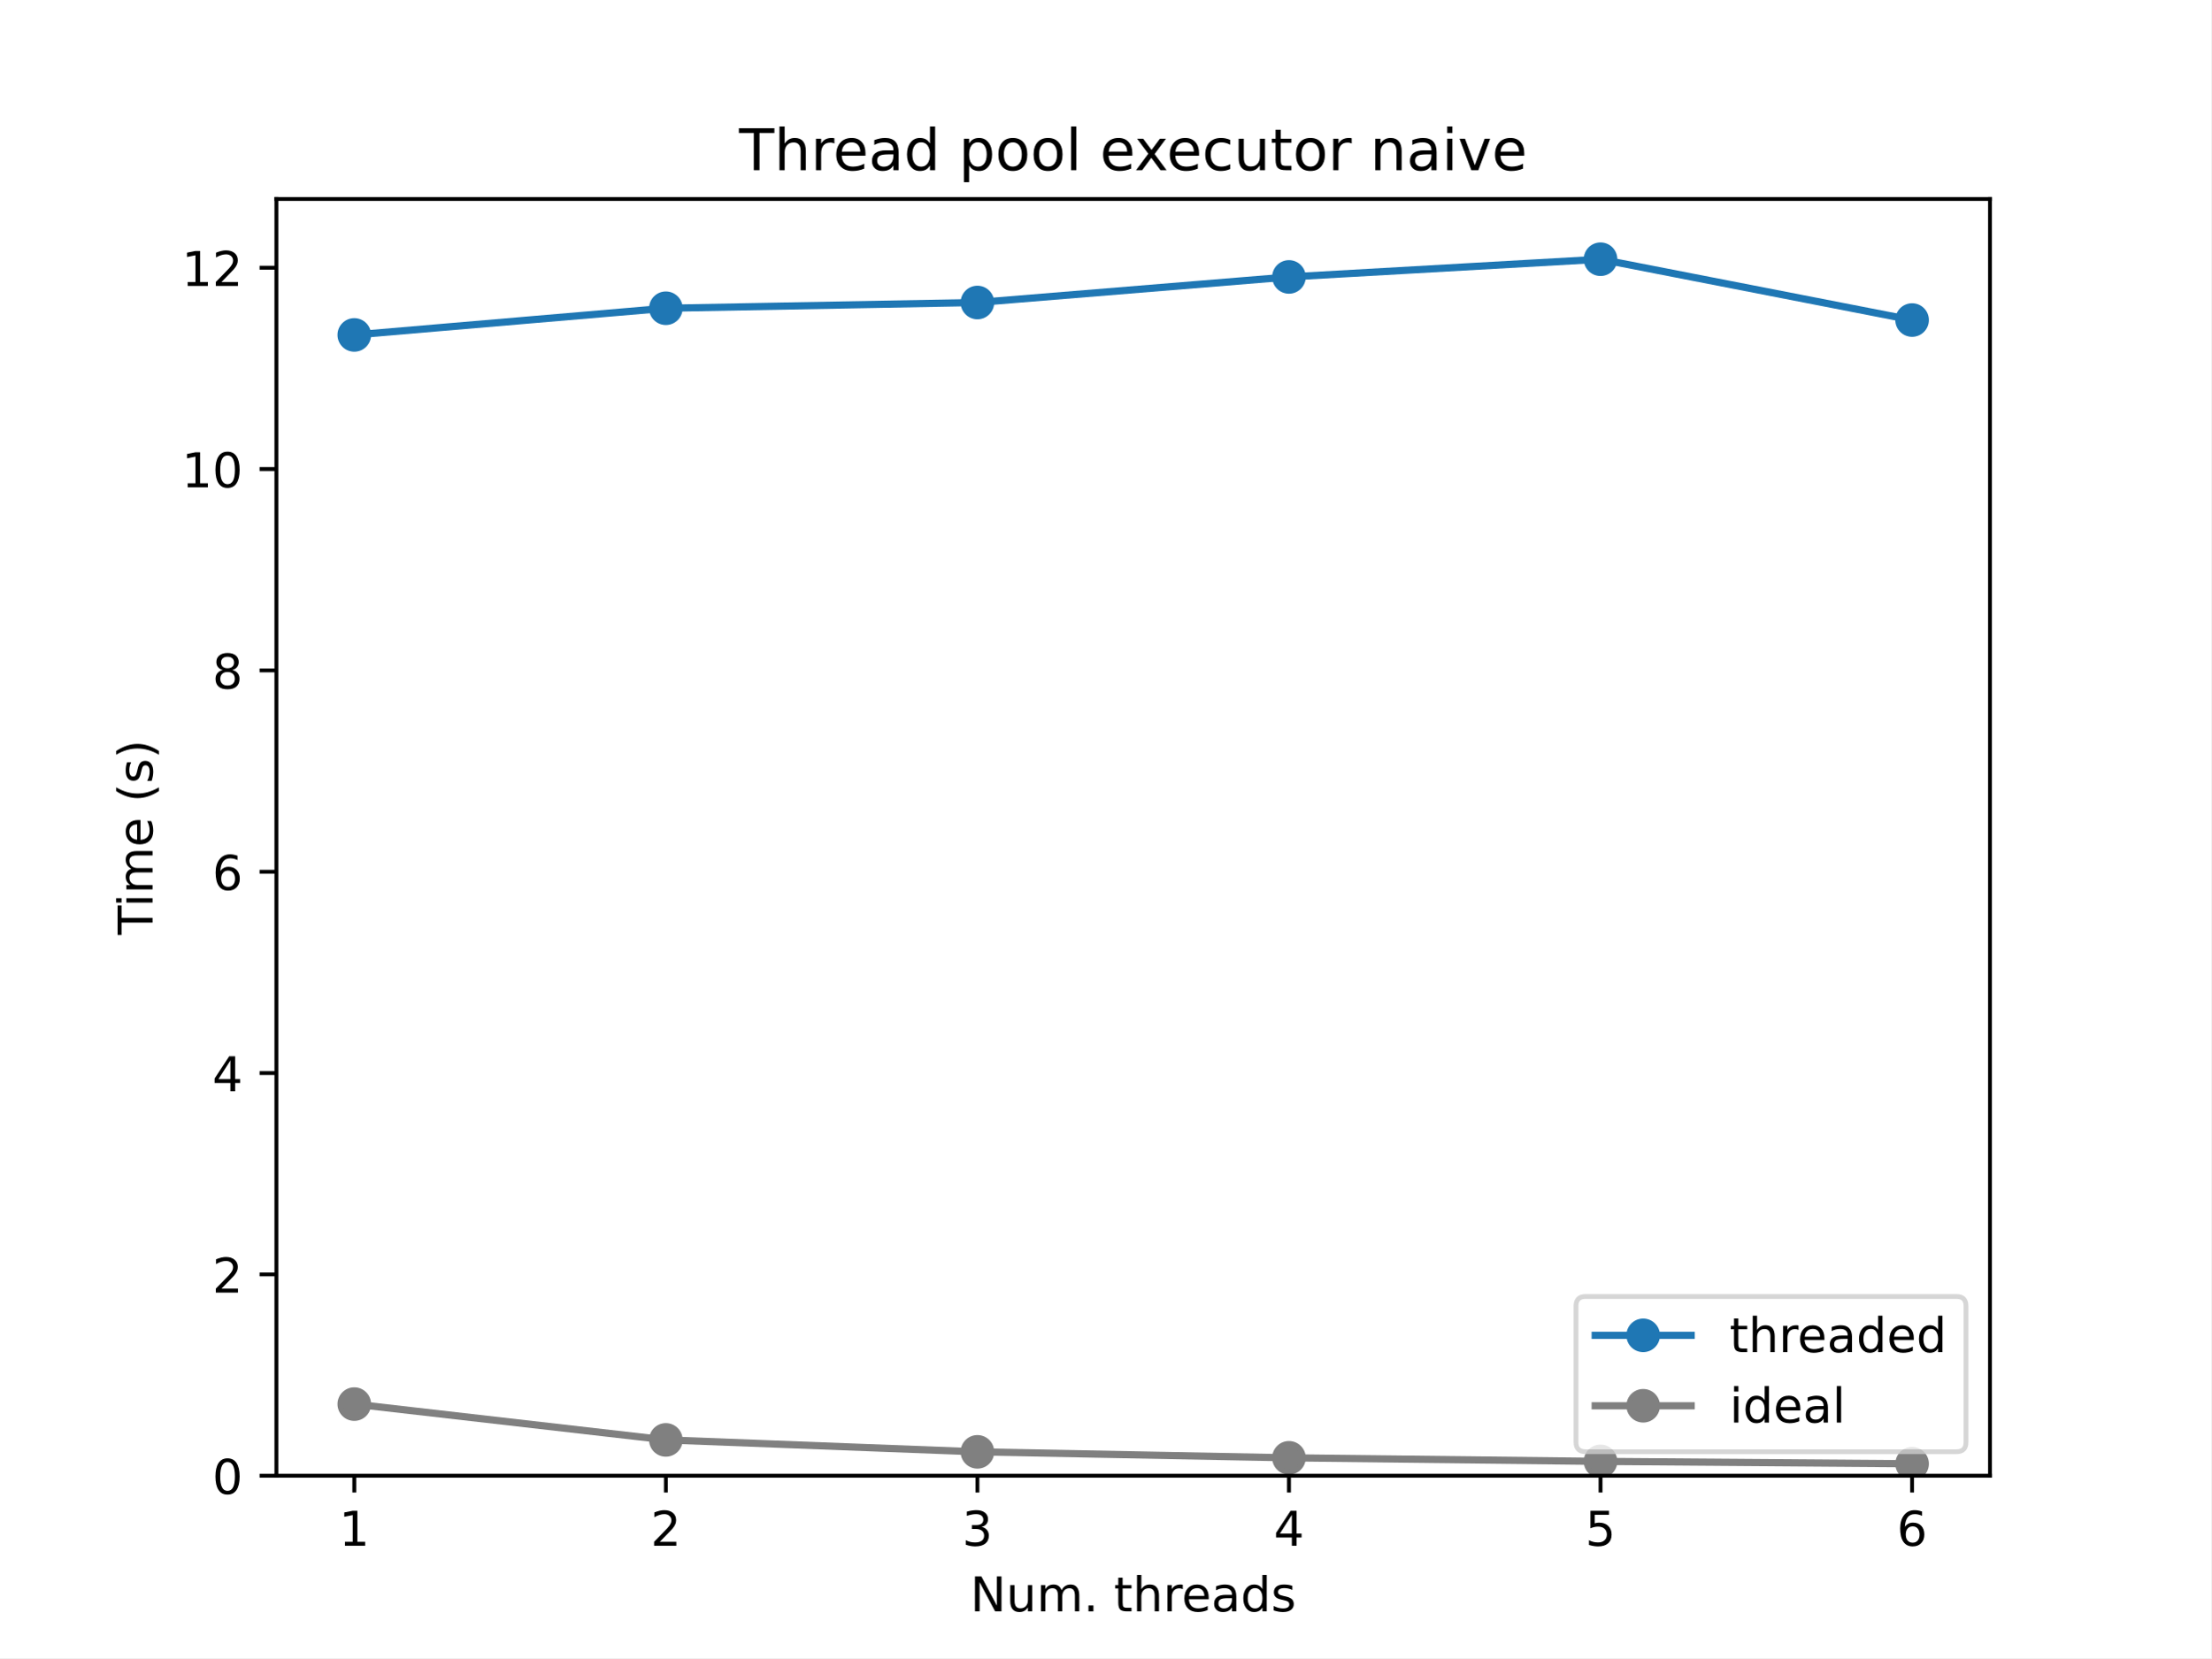
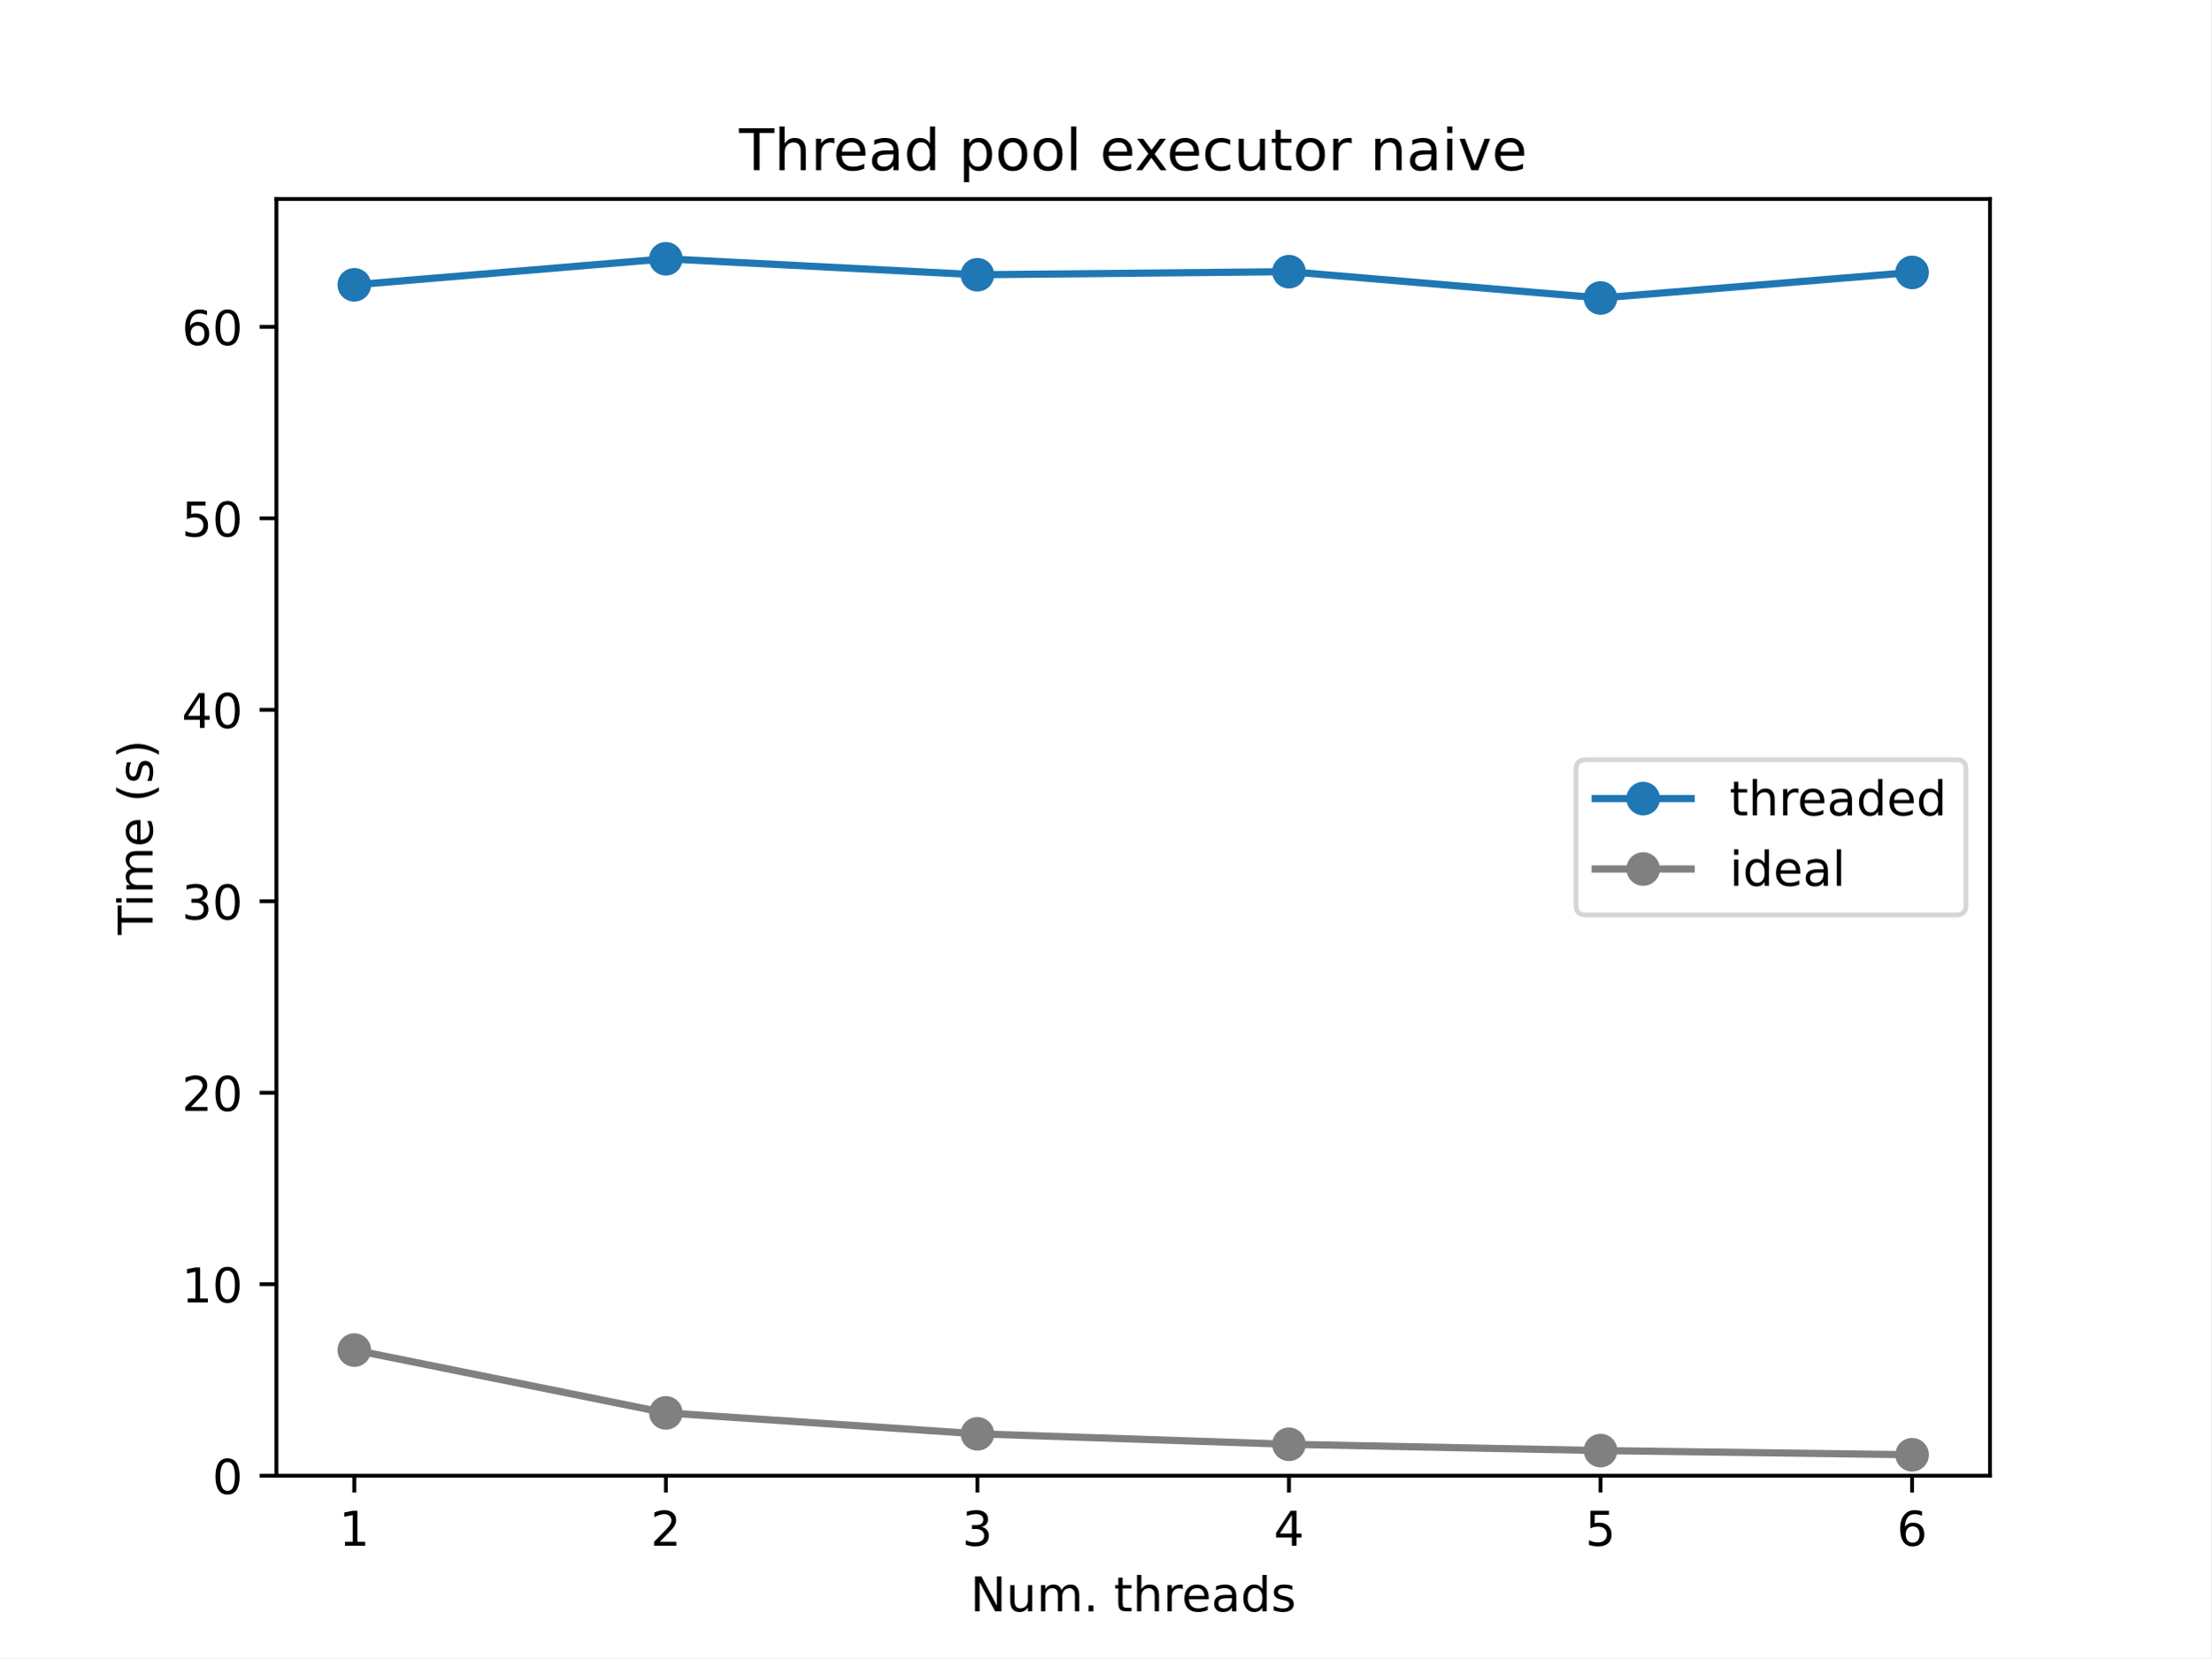
<svg xmlns="http://www.w3.org/2000/svg" xmlns:xlink="http://www.w3.org/1999/xlink" width="460.8pt" height="345.6pt" viewBox="0 0 460.8 345.6" version="1.1">
  <defs>
    <style type="text/css">*{stroke-linejoin: round; stroke-linecap: butt}</style>
  </defs>
  <g id="figure_1">
    <g id="patch_1">
      <path d="M 0 345.6  L 460.8 345.6  L 460.8 0  L 0 0  z " style="fill: #ffffff" />
    </g>
    <g id="axes_1">
      <g id="patch_2">
        <path d="M 57.6 307.584  L 414.72 307.584  L 414.72 41.472  L 57.6 41.472  z " style="fill: #ffffff" />
      </g>
      <g id="matplotlib.axis_1">
        <g id="xtick_1">
          <g id="line2d_1">
            <defs>
-               <path id="m7681e348eb" d="M 0 0  L 0 3.5  " style="stroke: #000000; stroke-width: 0.8" />
+               <path id="m35e99c7d30" d="M 0 0  L 0 3.5  " style="stroke: #000000; stroke-width: 0.8" />
            </defs>
            <g>
-               <use xlink:href="#m7681e348eb" x="73.833" y="307.584" style="stroke: #000000; stroke-width: 0.8" />
+               <use xlink:href="#m35e99c7d30" x="73.833" y="307.584" style="stroke: #000000; stroke-width: 0.8" />
            </g>
          </g>
          <g id="text_1">
            <g transform="translate(70.65148 322.1824) scale(0.1 -0.1)">
              <defs>
                <path id="DejaVuSans-31" d="M 794 531  L 1825 531  L 1825 4091  L 703 3866  L 703 4441  L 1819 4666  L 2450 4666  L 2450 531  L 3481 531  L 3481 0  L 794 0  L 794 531  z " transform="scale(0.015625)" />
              </defs>
              <use xlink:href="#DejaVuSans-31" />
            </g>
          </g>
        </g>
        <g id="xtick_2">
          <g id="line2d_2">
            <g>
-               <use xlink:href="#m7681e348eb" x="138.764" y="307.584" style="stroke: #000000; stroke-width: 0.8" />
+               <use xlink:href="#m35e99c7d30" x="138.764" y="307.584" style="stroke: #000000; stroke-width: 0.8" />
            </g>
          </g>
          <g id="text_2">
            <g transform="translate(135.5824 322.1824) scale(0.1 -0.1)">
              <defs>
                <path id="DejaVuSans-32" d="M 1228 531  L 3431 531  L 3431 0  L 469 0  L 469 531  Q 828 903 1448 1529  Q 2069 2156 2228 2338  Q 2531 2678 2651 2914  Q 2772 3150 2772 3378  Q 2772 3750 2511 3984  Q 2250 4219 1831 4219  Q 1534 4219 1204 4116  Q 875 4013 500 3803  L 500 4441  Q 881 4594 1212 4672  Q 1544 4750 1819 4750  Q 2544 4750 2975 4387  Q 3406 4025 3406 3419  Q 3406 3131 3298 2873  Q 3191 2616 2906 2266  Q 2828 2175 2409 1742  Q 1991 1309 1228 531  z " transform="scale(0.015625)" />
              </defs>
              <use xlink:href="#DejaVuSans-32" />
            </g>
          </g>
        </g>
        <g id="xtick_3">
          <g id="line2d_3">
            <g>
-               <use xlink:href="#m7681e348eb" x="203.695" y="307.584" style="stroke: #000000; stroke-width: 0.8" />
+               <use xlink:href="#m35e99c7d30" x="203.695" y="307.584" style="stroke: #000000; stroke-width: 0.8" />
            </g>
          </g>
          <g id="text_3">
            <g transform="translate(200.5133 322.1824) scale(0.1 -0.1)">
              <defs>
                <path id="DejaVuSans-33" d="M 2597 2516  Q 3050 2419 3304 2112  Q 3559 1806 3559 1356  Q 3559 666 3084 287  Q 2609 -91 1734 -91  Q 1441 -91 1130 -33  Q 819 25 488 141  L 488 750  Q 750 597 1062 519  Q 1375 441 1716 441  Q 2309 441 2620 675  Q 2931 909 2931 1356  Q 2931 1769 2642 2001  Q 2353 2234 1838 2234  L 1294 2234  L 1294 2753  L 1863 2753  Q 2328 2753 2575 2939  Q 2822 3125 2822 3475  Q 2822 3834 2567 4026  Q 2313 4219 1838 4219  Q 1578 4219 1281 4162  Q 984 4106 628 3988  L 628 4550  Q 988 4650 1302 4700  Q 1616 4750 1894 4750  Q 2613 4750 3031 4423  Q 3450 4097 3450 3541  Q 3450 3153 3228 2886  Q 3006 2619 2597 2516  z " transform="scale(0.015625)" />
              </defs>
              <use xlink:href="#DejaVuSans-33" />
            </g>
          </g>
        </g>
        <g id="xtick_4">
          <g id="line2d_4">
            <g>
-               <use xlink:href="#m7681e348eb" x="268.625" y="307.584" style="stroke: #000000; stroke-width: 0.8" />
+               <use xlink:href="#m35e99c7d30" x="268.625" y="307.584" style="stroke: #000000; stroke-width: 0.8" />
            </g>
          </g>
          <g id="text_4">
            <g transform="translate(265.4442 322.1824) scale(0.1 -0.1)">
              <defs>
                <path id="DejaVuSans-34" d="M 2419 4116  L 825 1625  L 2419 1625  L 2419 4116  z M 2253 4666  L 3047 4666  L 3047 1625  L 3713 1625  L 3713 1100  L 3047 1100  L 3047 0  L 2419 0  L 2419 1100  L 313 1100  L 313 1709  L 2253 4666  z " transform="scale(0.015625)" />
              </defs>
              <use xlink:href="#DejaVuSans-34" />
            </g>
          </g>
        </g>
        <g id="xtick_5">
          <g id="line2d_5">
            <g>
-               <use xlink:href="#m7681e348eb" x="333.556" y="307.584" style="stroke: #000000; stroke-width: 0.8" />
+               <use xlink:href="#m35e99c7d30" x="333.556" y="307.584" style="stroke: #000000; stroke-width: 0.8" />
            </g>
          </g>
          <g id="text_5">
            <g transform="translate(330.3751 322.1824) scale(0.1 -0.1)">
              <defs>
                <path id="DejaVuSans-35" d="M 691 4666  L 3169 4666  L 3169 4134  L 1269 4134  L 1269 2991  Q 1406 3038 1543 3061  Q 1681 3084 1819 3084  Q 2600 3084 3056 2656  Q 3513 2228 3513 1497  Q 3513 744 3044 326  Q 2575 -91 1722 -91  Q 1428 -91 1123 -41  Q 819 9 494 109  L 494 744  Q 775 591 1075 516  Q 1375 441 1709 441  Q 2250 441 2565 725  Q 2881 1009 2881 1497  Q 2881 1984 2565 2268  Q 2250 2553 1709 2553  Q 1456 2553 1204 2497  Q 953 2441 691 2322  L 691 4666  z " transform="scale(0.015625)" />
              </defs>
              <use xlink:href="#DejaVuSans-35" />
            </g>
          </g>
        </g>
        <g id="xtick_6">
          <g id="line2d_6">
            <g>
-               <use xlink:href="#m7681e348eb" x="398.487" y="307.584" style="stroke: #000000; stroke-width: 0.8" />
+               <use xlink:href="#m35e99c7d30" x="398.487" y="307.584" style="stroke: #000000; stroke-width: 0.8" />
            </g>
          </g>
          <g id="text_6">
            <g transform="translate(395.306 322.1824) scale(0.1 -0.1)">
              <defs>
                <path id="DejaVuSans-36" d="M 2113 2584  Q 1688 2584 1439 2293  Q 1191 2003 1191 1497  Q 1191 994 1439 701  Q 1688 409 2113 409  Q 2538 409 2786 701  Q 3034 994 3034 1497  Q 3034 2003 2786 2293  Q 2538 2584 2113 2584  z M 3366 4563  L 3366 3988  Q 3128 4100 2886 4159  Q 2644 4219 2406 4219  Q 1781 4219 1451 3797  Q 1122 3375 1075 2522  Q 1259 2794 1537 2939  Q 1816 3084 2150 3084  Q 2853 3084 3261 2657  Q 3669 2231 3669 1497  Q 3669 778 3244 343  Q 2819 -91 2113 -91  Q 1303 -91 875 529  Q 447 1150 447 2328  Q 447 3434 972 4092  Q 1497 4750 2381 4750  Q 2619 4750 2861 4703  Q 3103 4656 3366 4563  z " transform="scale(0.015625)" />
              </defs>
              <use xlink:href="#DejaVuSans-36" />
            </g>
          </g>
        </g>
        <g id="text_7">
          <g transform="translate(202.2108 335.8606) scale(0.1 -0.1)">
            <defs>
              <path id="DejaVuSans-4e" d="M 628 4666  L 1478 4666  L 3547 763  L 3547 4666  L 4159 4666  L 4159 0  L 3309 0  L 1241 3903  L 1241 0  L 628 0  L 628 4666  z " transform="scale(0.015625)" />
              <path id="DejaVuSans-75" d="M 544 1381  L 544 3500  L 1119 3500  L 1119 1403  Q 1119 906 1312 657  Q 1506 409 1894 409  Q 2359 409 2629 706  Q 2900 1003 2900 1516  L 2900 3500  L 3475 3500  L 3475 0  L 2900 0  L 2900 538  Q 2691 219 2414 64  Q 2138 -91 1772 -91  Q 1169 -91 856 284  Q 544 659 544 1381  z M 1991 3584  L 1991 3584  z " transform="scale(0.015625)" />
              <path id="DejaVuSans-6d" d="M 3328 2828  Q 3544 3216 3844 3400  Q 4144 3584 4550 3584  Q 5097 3584 5394 3201  Q 5691 2819 5691 2113  L 5691 0  L 5113 0  L 5113 2094  Q 5113 2597 4934 2840  Q 4756 3084 4391 3084  Q 3944 3084 3684 2787  Q 3425 2491 3425 1978  L 3425 0  L 2847 0  L 2847 2094  Q 2847 2600 2669 2842  Q 2491 3084 2119 3084  Q 1678 3084 1418 2786  Q 1159 2488 1159 1978  L 1159 0  L 581 0  L 581 3500  L 1159 3500  L 1159 2956  Q 1356 3278 1631 3431  Q 1906 3584 2284 3584  Q 2666 3584 2933 3390  Q 3200 3197 3328 2828  z " transform="scale(0.015625)" />
              <path id="DejaVuSans-2e" d="M 684 794  L 1344 794  L 1344 0  L 684 0  L 684 794  z " transform="scale(0.015625)" />
              <path id="DejaVuSans-20" transform="scale(0.015625)" />
              <path id="DejaVuSans-74" d="M 1172 4494  L 1172 3500  L 2356 3500  L 2356 3053  L 1172 3053  L 1172 1153  Q 1172 725 1289 603  Q 1406 481 1766 481  L 2356 481  L 2356 0  L 1766 0  Q 1100 0 847 248  Q 594 497 594 1153  L 594 3053  L 172 3053  L 172 3500  L 594 3500  L 594 4494  L 1172 4494  z " transform="scale(0.015625)" />
              <path id="DejaVuSans-68" d="M 3513 2113  L 3513 0  L 2938 0  L 2938 2094  Q 2938 2591 2744 2837  Q 2550 3084 2163 3084  Q 1697 3084 1428 2787  Q 1159 2491 1159 1978  L 1159 0  L 581 0  L 581 4863  L 1159 4863  L 1159 2956  Q 1366 3272 1645 3428  Q 1925 3584 2291 3584  Q 2894 3584 3203 3211  Q 3513 2838 3513 2113  z " transform="scale(0.015625)" />
              <path id="DejaVuSans-72" d="M 2631 2963  Q 2534 3019 2420 3045  Q 2306 3072 2169 3072  Q 1681 3072 1420 2755  Q 1159 2438 1159 1844  L 1159 0  L 581 0  L 581 3500  L 1159 3500  L 1159 2956  Q 1341 3275 1631 3429  Q 1922 3584 2338 3584  Q 2397 3584 2469 3576  Q 2541 3569 2628 3553  L 2631 2963  z " transform="scale(0.015625)" />
              <path id="DejaVuSans-65" d="M 3597 1894  L 3597 1613  L 953 1613  Q 991 1019 1311 708  Q 1631 397 2203 397  Q 2534 397 2845 478  Q 3156 559 3463 722  L 3463 178  Q 3153 47 2828 -22  Q 2503 -91 2169 -91  Q 1331 -91 842 396  Q 353 884 353 1716  Q 353 2575 817 3079  Q 1281 3584 2069 3584  Q 2775 3584 3186 3129  Q 3597 2675 3597 1894  z M 3022 2063  Q 3016 2534 2758 2815  Q 2500 3097 2075 3097  Q 1594 3097 1305 2825  Q 1016 2553 972 2059  L 3022 2063  z " transform="scale(0.015625)" />
              <path id="DejaVuSans-61" d="M 2194 1759  Q 1497 1759 1228 1600  Q 959 1441 959 1056  Q 959 750 1161 570  Q 1363 391 1709 391  Q 2188 391 2477 730  Q 2766 1069 2766 1631  L 2766 1759  L 2194 1759  z M 3341 1997  L 3341 0  L 2766 0  L 2766 531  Q 2569 213 2275 61  Q 1981 -91 1556 -91  Q 1019 -91 701 211  Q 384 513 384 1019  Q 384 1609 779 1909  Q 1175 2209 1959 2209  L 2766 2209  L 2766 2266  Q 2766 2663 2505 2880  Q 2244 3097 1772 3097  Q 1472 3097 1187 3025  Q 903 2953 641 2809  L 641 3341  Q 956 3463 1253 3523  Q 1550 3584 1831 3584  Q 2591 3584 2966 3190  Q 3341 2797 3341 1997  z " transform="scale(0.015625)" />
              <path id="DejaVuSans-64" d="M 2906 2969  L 2906 4863  L 3481 4863  L 3481 0  L 2906 0  L 2906 525  Q 2725 213 2448 61  Q 2172 -91 1784 -91  Q 1150 -91 751 415  Q 353 922 353 1747  Q 353 2572 751 3078  Q 1150 3584 1784 3584  Q 2172 3584 2448 3432  Q 2725 3281 2906 2969  z M 947 1747  Q 947 1113 1208 752  Q 1469 391 1925 391  Q 2381 391 2643 752  Q 2906 1113 2906 1747  Q 2906 2381 2643 2742  Q 2381 3103 1925 3103  Q 1469 3103 1208 2742  Q 947 2381 947 1747  z " transform="scale(0.015625)" />
              <path id="DejaVuSans-73" d="M 2834 3397  L 2834 2853  Q 2591 2978 2328 3040  Q 2066 3103 1784 3103  Q 1356 3103 1142 2972  Q 928 2841 928 2578  Q 928 2378 1081 2264  Q 1234 2150 1697 2047  L 1894 2003  Q 2506 1872 2764 1633  Q 3022 1394 3022 966  Q 3022 478 2636 193  Q 2250 -91 1575 -91  Q 1294 -91 989 -36  Q 684 19 347 128  L 347 722  Q 666 556 975 473  Q 1284 391 1588 391  Q 1994 391 2212 530  Q 2431 669 2431 922  Q 2431 1156 2273 1281  Q 2116 1406 1581 1522  L 1381 1569  Q 847 1681 609 1914  Q 372 2147 372 2553  Q 372 3047 722 3315  Q 1072 3584 1716 3584  Q 2034 3584 2315 3537  Q 2597 3491 2834 3397  z " transform="scale(0.015625)" />
            </defs>
            <use xlink:href="#DejaVuSans-4e" />
            <use xlink:href="#DejaVuSans-75" transform="translate(74.80469 0)" />
            <use xlink:href="#DejaVuSans-6d" transform="translate(138.1836 0)" />
            <use xlink:href="#DejaVuSans-2e" transform="translate(235.5957 0)" />
            <use xlink:href="#DejaVuSans-20" transform="translate(267.3828 0)" />
            <use xlink:href="#DejaVuSans-74" transform="translate(299.1699 0)" />
            <use xlink:href="#DejaVuSans-68" transform="translate(338.3789 0)" />
            <use xlink:href="#DejaVuSans-72" transform="translate(401.7578 0)" />
            <use xlink:href="#DejaVuSans-65" transform="translate(440.6211 0)" />
            <use xlink:href="#DejaVuSans-61" transform="translate(502.1445 0)" />
            <use xlink:href="#DejaVuSans-64" transform="translate(563.4238 0)" />
            <use xlink:href="#DejaVuSans-73" transform="translate(626.9004 0)" />
          </g>
        </g>
      </g>
      <g id="matplotlib.axis_2">
        <g id="ytick_1">
          <g id="line2d_7">
            <defs>
-               <path id="mf2ca74b589" d="M 0 0  L -3.5 0  " style="stroke: #000000; stroke-width: 0.8" />
+               <path id="mcb9d131b0f" d="M 0 0  L -3.5 0  " style="stroke: #000000; stroke-width: 0.8" />
            </defs>
            <g>
-               <use xlink:href="#mf2ca74b589" x="57.6" y="307.584" style="stroke: #000000; stroke-width: 0.8" />
+               <use xlink:href="#mcb9d131b0f" x="57.6" y="307.584" style="stroke: #000000; stroke-width: 0.8" />
            </g>
          </g>
          <g id="text_8">
            <g transform="translate(44.2375 311.3832) scale(0.1 -0.1)">
              <defs>
                <path id="DejaVuSans-30" d="M 2034 4250  Q 1547 4250 1301 3770  Q 1056 3291 1056 2328  Q 1056 1369 1301 889  Q 1547 409 2034 409  Q 2525 409 2770 889  Q 3016 1369 3016 2328  Q 3016 3291 2770 3770  Q 2525 4250 2034 4250  z M 2034 4750  Q 2819 4750 3233 4129  Q 3647 3509 3647 2328  Q 3647 1150 3233 529  Q 2819 -91 2034 -91  Q 1250 -91 836 529  Q 422 1150 422 2328  Q 422 3509 836 4129  Q 1250 4750 2034 4750  z " transform="scale(0.015625)" />
              </defs>
              <use xlink:href="#DejaVuSans-30" />
            </g>
          </g>
        </g>
        <g id="ytick_2">
          <g id="line2d_8">
            <g>
-               <use xlink:href="#mf2ca74b589" x="57.6" y="265.62" style="stroke: #000000; stroke-width: 0.8" />
+               <use xlink:href="#mcb9d131b0f" x="57.6" y="267.672" style="stroke: #000000; stroke-width: 0.8" />
            </g>
          </g>
          <g id="text_9">
-             <g transform="translate(44.2375 269.4193) scale(0.1 -0.1)">
-               <use xlink:href="#DejaVuSans-32" />
+             <g transform="translate(37.875 271.4716) scale(0.1 -0.1)">
+               <use xlink:href="#DejaVuSans-31" />
+               <use xlink:href="#DejaVuSans-30" transform="translate(63.62305 0)" />
            </g>
          </g>
        </g>
        <g id="ytick_3">
          <g id="line2d_9">
            <g>
-               <use xlink:href="#mf2ca74b589" x="57.6" y="223.656" style="stroke: #000000; stroke-width: 0.8" />
+               <use xlink:href="#mcb9d131b0f" x="57.6" y="227.761" style="stroke: #000000; stroke-width: 0.8" />
            </g>
          </g>
          <g id="text_10">
-             <g transform="translate(44.2375 227.4554) scale(0.1 -0.1)">
-               <use xlink:href="#DejaVuSans-34" />
+             <g transform="translate(37.875 231.56) scale(0.1 -0.1)">
+               <use xlink:href="#DejaVuSans-32" />
+               <use xlink:href="#DejaVuSans-30" transform="translate(63.62305 0)" />
            </g>
          </g>
        </g>
        <g id="ytick_4">
          <g id="line2d_10">
            <g>
-               <use xlink:href="#mf2ca74b589" x="57.6" y="181.692" style="stroke: #000000; stroke-width: 0.8" />
+               <use xlink:href="#mcb9d131b0f" x="57.6" y="187.849" style="stroke: #000000; stroke-width: 0.8" />
            </g>
          </g>
          <g id="text_11">
-             <g transform="translate(44.2375 185.4914) scale(0.1 -0.1)">
-               <use xlink:href="#DejaVuSans-36" />
+             <g transform="translate(37.875 191.6484) scale(0.1 -0.1)">
+               <use xlink:href="#DejaVuSans-33" />
+               <use xlink:href="#DejaVuSans-30" transform="translate(63.62305 0)" />
            </g>
          </g>
        </g>
        <g id="ytick_5">
          <g id="line2d_11">
            <g>
-               <use xlink:href="#mf2ca74b589" x="57.6" y="139.728" style="stroke: #000000; stroke-width: 0.8" />
+               <use xlink:href="#mcb9d131b0f" x="57.6" y="147.938" style="stroke: #000000; stroke-width: 0.8" />
            </g>
          </g>
          <g id="text_12">
-             <g transform="translate(44.2375 143.5275) scale(0.1 -0.1)">
-               <defs>
-                 <path id="DejaVuSans-38" d="M 2034 2216  Q 1584 2216 1326 1975  Q 1069 1734 1069 1313  Q 1069 891 1326 650  Q 1584 409 2034 409  Q 2484 409 2743 651  Q 3003 894 3003 1313  Q 3003 1734 2745 1975  Q 2488 2216 2034 2216  z M 1403 2484  Q 997 2584 770 2862  Q 544 3141 544 3541  Q 544 4100 942 4425  Q 1341 4750 2034 4750  Q 2731 4750 3128 4425  Q 3525 4100 3525 3541  Q 3525 3141 3298 2862  Q 3072 2584 2669 2484  Q 3125 2378 3379 2068  Q 3634 1759 3634 1313  Q 3634 634 3220 271  Q 2806 -91 2034 -91  Q 1263 -91 848 271  Q 434 634 434 1313  Q 434 1759 690 2068  Q 947 2378 1403 2484  z M 1172 3481  Q 1172 3119 1398 2916  Q 1625 2713 2034 2713  Q 2441 2713 2670 2916  Q 2900 3119 2900 3481  Q 2900 3844 2670 4047  Q 2441 4250 2034 4250  Q 1625 4250 1398 4047  Q 1172 3844 1172 3481  z " transform="scale(0.015625)" />
-               </defs>
-               <use xlink:href="#DejaVuSans-38" />
+             <g transform="translate(37.875 151.7369) scale(0.1 -0.1)">
+               <use xlink:href="#DejaVuSans-34" />
+               <use xlink:href="#DejaVuSans-30" transform="translate(63.62305 0)" />
            </g>
          </g>
        </g>
        <g id="ytick_6">
          <g id="line2d_12">
            <g>
-               <use xlink:href="#mf2ca74b589" x="57.6" y="97.764" style="stroke: #000000; stroke-width: 0.8" />
+               <use xlink:href="#mcb9d131b0f" x="57.6" y="108.026" style="stroke: #000000; stroke-width: 0.8" />
            </g>
          </g>
          <g id="text_13">
-             <g transform="translate(37.875 101.5636) scale(0.1 -0.1)">
-               <use xlink:href="#DejaVuSans-31" />
+             <g transform="translate(37.875 111.8253) scale(0.1 -0.1)">
+               <use xlink:href="#DejaVuSans-35" />
              <use xlink:href="#DejaVuSans-30" transform="translate(63.62305 0)" />
            </g>
          </g>
        </g>
        <g id="ytick_7">
          <g id="line2d_13">
            <g>
-               <use xlink:href="#mf2ca74b589" x="57.6" y="55.8" style="stroke: #000000; stroke-width: 0.8" />
+               <use xlink:href="#mcb9d131b0f" x="57.6" y="68.114" style="stroke: #000000; stroke-width: 0.8" />
            </g>
          </g>
          <g id="text_14">
-             <g transform="translate(37.875 59.59966) scale(0.1 -0.1)">
-               <use xlink:href="#DejaVuSans-31" />
-               <use xlink:href="#DejaVuSans-32" transform="translate(63.62305 0)" />
+             <g transform="translate(37.875 71.91367) scale(0.1 -0.1)">
+               <use xlink:href="#DejaVuSans-36" />
+               <use xlink:href="#DejaVuSans-30" transform="translate(63.62305 0)" />
            </g>
          </g>
        </g>
        <g id="text_15">
          <g transform="translate(31.79531 194.8569) rotate(-90) scale(0.1 -0.1)">
            <defs>
              <path id="DejaVuSans-54" d="M -19 4666  L 3928 4666  L 3928 4134  L 2272 4134  L 2272 0  L 1638 0  L 1638 4134  L -19 4134  L -19 4666  z " transform="scale(0.015625)" />
              <path id="DejaVuSans-69" d="M 603 3500  L 1178 3500  L 1178 0  L 603 0  L 603 3500  z M 603 4863  L 1178 4863  L 1178 4134  L 603 4134  L 603 4863  z " transform="scale(0.015625)" />
              <path id="DejaVuSans-28" d="M 1984 4856  Q 1566 4138 1362 3434  Q 1159 2731 1159 2009  Q 1159 1288 1364 580  Q 1569 -128 1984 -844  L 1484 -844  Q 1016 -109 783 600  Q 550 1309 550 2009  Q 550 2706 781 3412  Q 1013 4119 1484 4856  L 1984 4856  z " transform="scale(0.015625)" />
              <path id="DejaVuSans-29" d="M 513 4856  L 1013 4856  Q 1481 4119 1714 3412  Q 1947 2706 1947 2009  Q 1947 1309 1714 600  Q 1481 -109 1013 -844  L 513 -844  Q 928 -128 1133 580  Q 1338 1288 1338 2009  Q 1338 2731 1133 3434  Q 928 4138 513 4856  z " transform="scale(0.015625)" />
            </defs>
            <use xlink:href="#DejaVuSans-54" />
            <use xlink:href="#DejaVuSans-69" transform="translate(57.95898 0)" />
            <use xlink:href="#DejaVuSans-6d" transform="translate(85.74219 0)" />
            <use xlink:href="#DejaVuSans-65" transform="translate(183.1543 0)" />
            <use xlink:href="#DejaVuSans-20" transform="translate(244.6777 0)" />
            <use xlink:href="#DejaVuSans-28" transform="translate(276.4648 0)" />
            <use xlink:href="#DejaVuSans-73" transform="translate(315.4785 0)" />
            <use xlink:href="#DejaVuSans-29" transform="translate(367.5781 0)" />
          </g>
        </g>
      </g>
      <g id="line2d_14">
-         <path d="M 73.833 69.805  L 138.764 64.246  L 203.695 63.049  L 268.625 57.72  L 333.556 54.026  L 398.487 66.703  " clip-path="url(#p8227d7c58c)" style="fill: none; stroke: #1f77b4; stroke-width: 1.5; stroke-linecap: square" />
+         <path d="M 73.833 59.362  L 138.764 53.936  L 203.695 57.265  L 268.625 56.62  L 333.556 62.105  L 398.487 56.776  " clip-path="url(#p72bf93ce2a)" style="fill: none; stroke: #1f77b4; stroke-width: 1.5; stroke-linecap: square" />
        <defs>
-           <path id="m3dfa99bb3f" d="M 0 3  C 0.796 3 1.559 2.684 2.121 2.121  C 2.684 1.559 3 0.796 3 0  C 3 -0.796 2.684 -1.559 2.121 -2.121  C 1.559 -2.684 0.796 -3 0 -3  C -0.796 -3 -1.559 -2.684 -2.121 -2.121  C -2.684 -1.559 -3 -0.796 -3 0  C -3 0.796 -2.684 1.559 -2.121 2.121  C -1.559 2.684 -0.796 3 0 3  z " style="stroke: #1f77b4" />
+           <path id="m89a26ba139" d="M 0 3  C 0.796 3 1.559 2.684 2.121 2.121  C 2.684 1.559 3 0.796 3 0  C 3 -0.796 2.684 -1.559 2.121 -2.121  C 1.559 -2.684 0.796 -3 0 -3  C -0.796 -3 -1.559 -2.684 -2.121 -2.121  C -2.684 -1.559 -3 -0.796 -3 0  C -3 0.796 -2.684 1.559 -2.121 2.121  C -1.559 2.684 -0.796 3 0 3  z " style="stroke: #1f77b4" />
        </defs>
-         <g clip-path="url(#p8227d7c58c)">
-           <use xlink:href="#m3dfa99bb3f" x="73.833" y="69.805" style="fill: #1f77b4; stroke: #1f77b4" />
-           <use xlink:href="#m3dfa99bb3f" x="138.764" y="64.246" style="fill: #1f77b4; stroke: #1f77b4" />
-           <use xlink:href="#m3dfa99bb3f" x="203.695" y="63.049" style="fill: #1f77b4; stroke: #1f77b4" />
-           <use xlink:href="#m3dfa99bb3f" x="268.625" y="57.72" style="fill: #1f77b4; stroke: #1f77b4" />
-           <use xlink:href="#m3dfa99bb3f" x="333.556" y="54.026" style="fill: #1f77b4; stroke: #1f77b4" />
-           <use xlink:href="#m3dfa99bb3f" x="398.487" y="66.703" style="fill: #1f77b4; stroke: #1f77b4" />
+         <g clip-path="url(#p72bf93ce2a)">
+           <use xlink:href="#m89a26ba139" x="73.833" y="59.362" style="fill: #1f77b4; stroke: #1f77b4" />
+           <use xlink:href="#m89a26ba139" x="138.764" y="53.936" style="fill: #1f77b4; stroke: #1f77b4" />
+           <use xlink:href="#m89a26ba139" x="203.695" y="57.265" style="fill: #1f77b4; stroke: #1f77b4" />
+           <use xlink:href="#m89a26ba139" x="268.625" y="56.62" style="fill: #1f77b4; stroke: #1f77b4" />
+           <use xlink:href="#m89a26ba139" x="333.556" y="62.105" style="fill: #1f77b4; stroke: #1f77b4" />
+           <use xlink:href="#m89a26ba139" x="398.487" y="56.776" style="fill: #1f77b4; stroke: #1f77b4" />
        </g>
      </g>
      <g id="line2d_15">
-         <path d="M 73.833 292.658  L 138.764 300.121  L 203.695 302.609  L 268.625 303.853  L 333.556 304.599  L 398.487 305.096  " clip-path="url(#p8227d7c58c)" style="fill: none; stroke: #808080; stroke-width: 1.5; stroke-linecap: square" />
+         <path d="M 73.833 281.396  L 138.764 294.49  L 203.695 298.855  L 268.625 301.037  L 333.556 302.346  L 398.487 303.219  " clip-path="url(#p72bf93ce2a)" style="fill: none; stroke: #808080; stroke-width: 1.5; stroke-linecap: square" />
        <defs>
-           <path id="m185d9a6b87" d="M 0 3  C 0.796 3 1.559 2.684 2.121 2.121  C 2.684 1.559 3 0.796 3 0  C 3 -0.796 2.684 -1.559 2.121 -2.121  C 1.559 -2.684 0.796 -3 0 -3  C -0.796 -3 -1.559 -2.684 -2.121 -2.121  C -2.684 -1.559 -3 -0.796 -3 0  C -3 0.796 -2.684 1.559 -2.121 2.121  C -1.559 2.684 -0.796 3 0 3  z " style="stroke: #808080" />
+           <path id="m73bc043c70" d="M 0 3  C 0.796 3 1.559 2.684 2.121 2.121  C 2.684 1.559 3 0.796 3 0  C 3 -0.796 2.684 -1.559 2.121 -2.121  C 1.559 -2.684 0.796 -3 0 -3  C -0.796 -3 -1.559 -2.684 -2.121 -2.121  C -2.684 -1.559 -3 -0.796 -3 0  C -3 0.796 -2.684 1.559 -2.121 2.121  C -1.559 2.684 -0.796 3 0 3  z " style="stroke: #808080" />
        </defs>
-         <g clip-path="url(#p8227d7c58c)">
-           <use xlink:href="#m185d9a6b87" x="73.833" y="292.658" style="fill: #808080; stroke: #808080" />
-           <use xlink:href="#m185d9a6b87" x="138.764" y="300.121" style="fill: #808080; stroke: #808080" />
-           <use xlink:href="#m185d9a6b87" x="203.695" y="302.609" style="fill: #808080; stroke: #808080" />
-           <use xlink:href="#m185d9a6b87" x="268.625" y="303.853" style="fill: #808080; stroke: #808080" />
-           <use xlink:href="#m185d9a6b87" x="333.556" y="304.599" style="fill: #808080; stroke: #808080" />
-           <use xlink:href="#m185d9a6b87" x="398.487" y="305.096" style="fill: #808080; stroke: #808080" />
+         <g clip-path="url(#p72bf93ce2a)">
+           <use xlink:href="#m73bc043c70" x="73.833" y="281.396" style="fill: #808080; stroke: #808080" />
+           <use xlink:href="#m73bc043c70" x="138.764" y="294.49" style="fill: #808080; stroke: #808080" />
+           <use xlink:href="#m73bc043c70" x="203.695" y="298.855" style="fill: #808080; stroke: #808080" />
+           <use xlink:href="#m73bc043c70" x="268.625" y="301.037" style="fill: #808080; stroke: #808080" />
+           <use xlink:href="#m73bc043c70" x="333.556" y="302.346" style="fill: #808080; stroke: #808080" />
+           <use xlink:href="#m73bc043c70" x="398.487" y="303.219" style="fill: #808080; stroke: #808080" />
        </g>
      </g>
      <g id="patch_3">
        <path d="M 57.6 307.584  L 57.6 41.472  " style="fill: none; stroke: #000000; stroke-width: 0.8; stroke-linejoin: miter; stroke-linecap: square" />
      </g>
      <g id="patch_4">
        <path d="M 414.72 307.584  L 414.72 41.472  " style="fill: none; stroke: #000000; stroke-width: 0.8; stroke-linejoin: miter; stroke-linecap: square" />
      </g>
      <g id="patch_5">
        <path d="M 57.6 307.584  L 414.72 307.584  " style="fill: none; stroke: #000000; stroke-width: 0.8; stroke-linejoin: miter; stroke-linecap: square" />
      </g>
      <g id="patch_6">
        <path d="M 57.6 41.472  L 414.72 41.472  " style="fill: none; stroke: #000000; stroke-width: 0.8; stroke-linejoin: miter; stroke-linecap: square" />
      </g>
      <g id="text_16">
        <g transform="translate(154.0209 35.472) scale(0.12 -0.12)">
          <defs>
            <path id="DejaVuSans-70" d="M 1159 525  L 1159 -1331  L 581 -1331  L 581 3500  L 1159 3500  L 1159 2969  Q 1341 3281 1617 3432  Q 1894 3584 2278 3584  Q 2916 3584 3314 3078  Q 3713 2572 3713 1747  Q 3713 922 3314 415  Q 2916 -91 2278 -91  Q 1894 -91 1617 61  Q 1341 213 1159 525  z M 3116 1747  Q 3116 2381 2855 2742  Q 2594 3103 2138 3103  Q 1681 3103 1420 2742  Q 1159 2381 1159 1747  Q 1159 1113 1420 752  Q 1681 391 2138 391  Q 2594 391 2855 752  Q 3116 1113 3116 1747  z " transform="scale(0.015625)" />
            <path id="DejaVuSans-6f" d="M 1959 3097  Q 1497 3097 1228 2736  Q 959 2375 959 1747  Q 959 1119 1226 758  Q 1494 397 1959 397  Q 2419 397 2687 759  Q 2956 1122 2956 1747  Q 2956 2369 2687 2733  Q 2419 3097 1959 3097  z M 1959 3584  Q 2709 3584 3137 3096  Q 3566 2609 3566 1747  Q 3566 888 3137 398  Q 2709 -91 1959 -91  Q 1206 -91 779 398  Q 353 888 353 1747  Q 353 2609 779 3096  Q 1206 3584 1959 3584  z " transform="scale(0.015625)" />
            <path id="DejaVuSans-6c" d="M 603 4863  L 1178 4863  L 1178 0  L 603 0  L 603 4863  z " transform="scale(0.015625)" />
            <path id="DejaVuSans-78" d="M 3513 3500  L 2247 1797  L 3578 0  L 2900 0  L 1881 1375  L 863 0  L 184 0  L 1544 1831  L 300 3500  L 978 3500  L 1906 2253  L 2834 3500  L 3513 3500  z " transform="scale(0.015625)" />
            <path id="DejaVuSans-63" d="M 3122 3366  L 3122 2828  Q 2878 2963 2633 3030  Q 2388 3097 2138 3097  Q 1578 3097 1268 2742  Q 959 2388 959 1747  Q 959 1106 1268 751  Q 1578 397 2138 397  Q 2388 397 2633 464  Q 2878 531 3122 666  L 3122 134  Q 2881 22 2623 -34  Q 2366 -91 2075 -91  Q 1284 -91 818 406  Q 353 903 353 1747  Q 353 2603 823 3093  Q 1294 3584 2113 3584  Q 2378 3584 2631 3529  Q 2884 3475 3122 3366  z " transform="scale(0.015625)" />
            <path id="DejaVuSans-6e" d="M 3513 2113  L 3513 0  L 2938 0  L 2938 2094  Q 2938 2591 2744 2837  Q 2550 3084 2163 3084  Q 1697 3084 1428 2787  Q 1159 2491 1159 1978  L 1159 0  L 581 0  L 581 3500  L 1159 3500  L 1159 2956  Q 1366 3272 1645 3428  Q 1925 3584 2291 3584  Q 2894 3584 3203 3211  Q 3513 2838 3513 2113  z " transform="scale(0.015625)" />
            <path id="DejaVuSans-76" d="M 191 3500  L 800 3500  L 1894 563  L 2988 3500  L 3597 3500  L 2284 0  L 1503 0  L 191 3500  z " transform="scale(0.015625)" />
          </defs>
          <use xlink:href="#DejaVuSans-54" />
          <use xlink:href="#DejaVuSans-68" transform="translate(61.08398 0)" />
          <use xlink:href="#DejaVuSans-72" transform="translate(124.4629 0)" />
          <use xlink:href="#DejaVuSans-65" transform="translate(163.3262 0)" />
          <use xlink:href="#DejaVuSans-61" transform="translate(224.8496 0)" />
          <use xlink:href="#DejaVuSans-64" transform="translate(286.1289 0)" />
          <use xlink:href="#DejaVuSans-20" transform="translate(349.6055 0)" />
          <use xlink:href="#DejaVuSans-70" transform="translate(381.3926 0)" />
          <use xlink:href="#DejaVuSans-6f" transform="translate(444.8691 0)" />
          <use xlink:href="#DejaVuSans-6f" transform="translate(506.0508 0)" />
          <use xlink:href="#DejaVuSans-6c" transform="translate(567.2324 0)" />
          <use xlink:href="#DejaVuSans-20" transform="translate(595.0156 0)" />
          <use xlink:href="#DejaVuSans-65" transform="translate(626.8027 0)" />
          <use xlink:href="#DejaVuSans-78" transform="translate(686.5762 0)" />
          <use xlink:href="#DejaVuSans-65" transform="translate(742.6309 0)" />
          <use xlink:href="#DejaVuSans-63" transform="translate(804.1543 0)" />
          <use xlink:href="#DejaVuSans-75" transform="translate(859.1348 0)" />
          <use xlink:href="#DejaVuSans-74" transform="translate(922.5137 0)" />
          <use xlink:href="#DejaVuSans-6f" transform="translate(961.7227 0)" />
          <use xlink:href="#DejaVuSans-72" transform="translate(1022.904 0)" />
          <use xlink:href="#DejaVuSans-20" transform="translate(1064.018 0)" />
          <use xlink:href="#DejaVuSans-6e" transform="translate(1095.805 0)" />
          <use xlink:href="#DejaVuSans-61" transform="translate(1159.184 0)" />
          <use xlink:href="#DejaVuSans-69" transform="translate(1220.463 0)" />
          <use xlink:href="#DejaVuSans-76" transform="translate(1248.246 0)" />
          <use xlink:href="#DejaVuSans-65" transform="translate(1307.426 0)" />
        </g>
      </g>
      <g id="legend_1">
        <g id="patch_7">
-           <path d="M 330.445 302.584  L 407.72 302.584  Q 409.72 302.584 409.72 300.584  L 409.72 272.228  Q 409.72 270.228 407.72 270.228  L 330.445 270.228  Q 328.445 270.228 328.445 272.228  L 328.445 300.584  Q 328.445 302.584 330.445 302.584  z " style="fill: #ffffff; opacity: 0.8; stroke: #cccccc; stroke-linejoin: miter" />
+           <path d="M 330.445 190.706  L 407.72 190.706  Q 409.72 190.706 409.72 188.706  L 409.72 160.35  Q 409.72 158.35 407.72 158.35  L 330.445 158.35  Q 328.445 158.35 328.445 160.35  L 328.445 188.706  Q 328.445 190.706 330.445 190.706  z " style="fill: #ffffff; opacity: 0.8; stroke: #cccccc; stroke-linejoin: miter" />
        </g>
        <g id="line2d_16">
-           <path d="M 332.445 278.326  L 342.445 278.326  L 352.445 278.326  " style="fill: none; stroke: #1f77b4; stroke-width: 1.5; stroke-linecap: square" />
+           <path d="M 332.445 166.448  L 342.445 166.448  L 352.445 166.448  " style="fill: none; stroke: #1f77b4; stroke-width: 1.5; stroke-linecap: square" />
          <g>
-             <use xlink:href="#m3dfa99bb3f" x="342.445" y="278.326" style="fill: #1f77b4; stroke: #1f77b4" />
+             <use xlink:href="#m89a26ba139" x="342.445" y="166.448" style="fill: #1f77b4; stroke: #1f77b4" />
          </g>
        </g>
        <g id="text_17">
-           <g transform="translate(360.445 281.8262) scale(0.1 -0.1)">
+           <g transform="translate(360.445 169.9483) scale(0.1 -0.1)">
            <use xlink:href="#DejaVuSans-74" />
            <use xlink:href="#DejaVuSans-68" transform="translate(39.20898 0)" />
            <use xlink:href="#DejaVuSans-72" transform="translate(102.5879 0)" />
            <use xlink:href="#DejaVuSans-65" transform="translate(141.4512 0)" />
            <use xlink:href="#DejaVuSans-61" transform="translate(202.9746 0)" />
            <use xlink:href="#DejaVuSans-64" transform="translate(264.2539 0)" />
            <use xlink:href="#DejaVuSans-65" transform="translate(327.7305 0)" />
            <use xlink:href="#DejaVuSans-64" transform="translate(389.2539 0)" />
          </g>
        </g>
        <g id="line2d_17">
-           <path d="M 332.445 293.004  L 342.445 293.004  L 352.445 293.004  " style="fill: none; stroke: #808080; stroke-width: 1.5; stroke-linecap: square" />
+           <path d="M 332.445 181.126  L 342.445 181.126  L 352.445 181.126  " style="fill: none; stroke: #808080; stroke-width: 1.5; stroke-linecap: square" />
          <g>
-             <use xlink:href="#m185d9a6b87" x="342.445" y="293.004" style="fill: #808080; stroke: #808080" />
+             <use xlink:href="#m73bc043c70" x="342.445" y="181.126" style="fill: #808080; stroke: #808080" />
          </g>
        </g>
        <g id="text_18">
-           <g transform="translate(360.445 296.5043) scale(0.1 -0.1)">
+           <g transform="translate(360.445 184.6264) scale(0.1 -0.1)">
            <use xlink:href="#DejaVuSans-69" />
            <use xlink:href="#DejaVuSans-64" transform="translate(27.7832 0)" />
            <use xlink:href="#DejaVuSans-65" transform="translate(91.25977 0)" />
            <use xlink:href="#DejaVuSans-61" transform="translate(152.7832 0)" />
            <use xlink:href="#DejaVuSans-6c" transform="translate(214.0625 0)" />
          </g>
        </g>
      </g>
    </g>
  </g>
  <defs>
-     <clipPath id="p8227d7c58c">
+     <clipPath id="p72bf93ce2a">
      <rect x="57.6" y="41.472" width="357.12" height="266.112" />
    </clipPath>
  </defs>
</svg>
